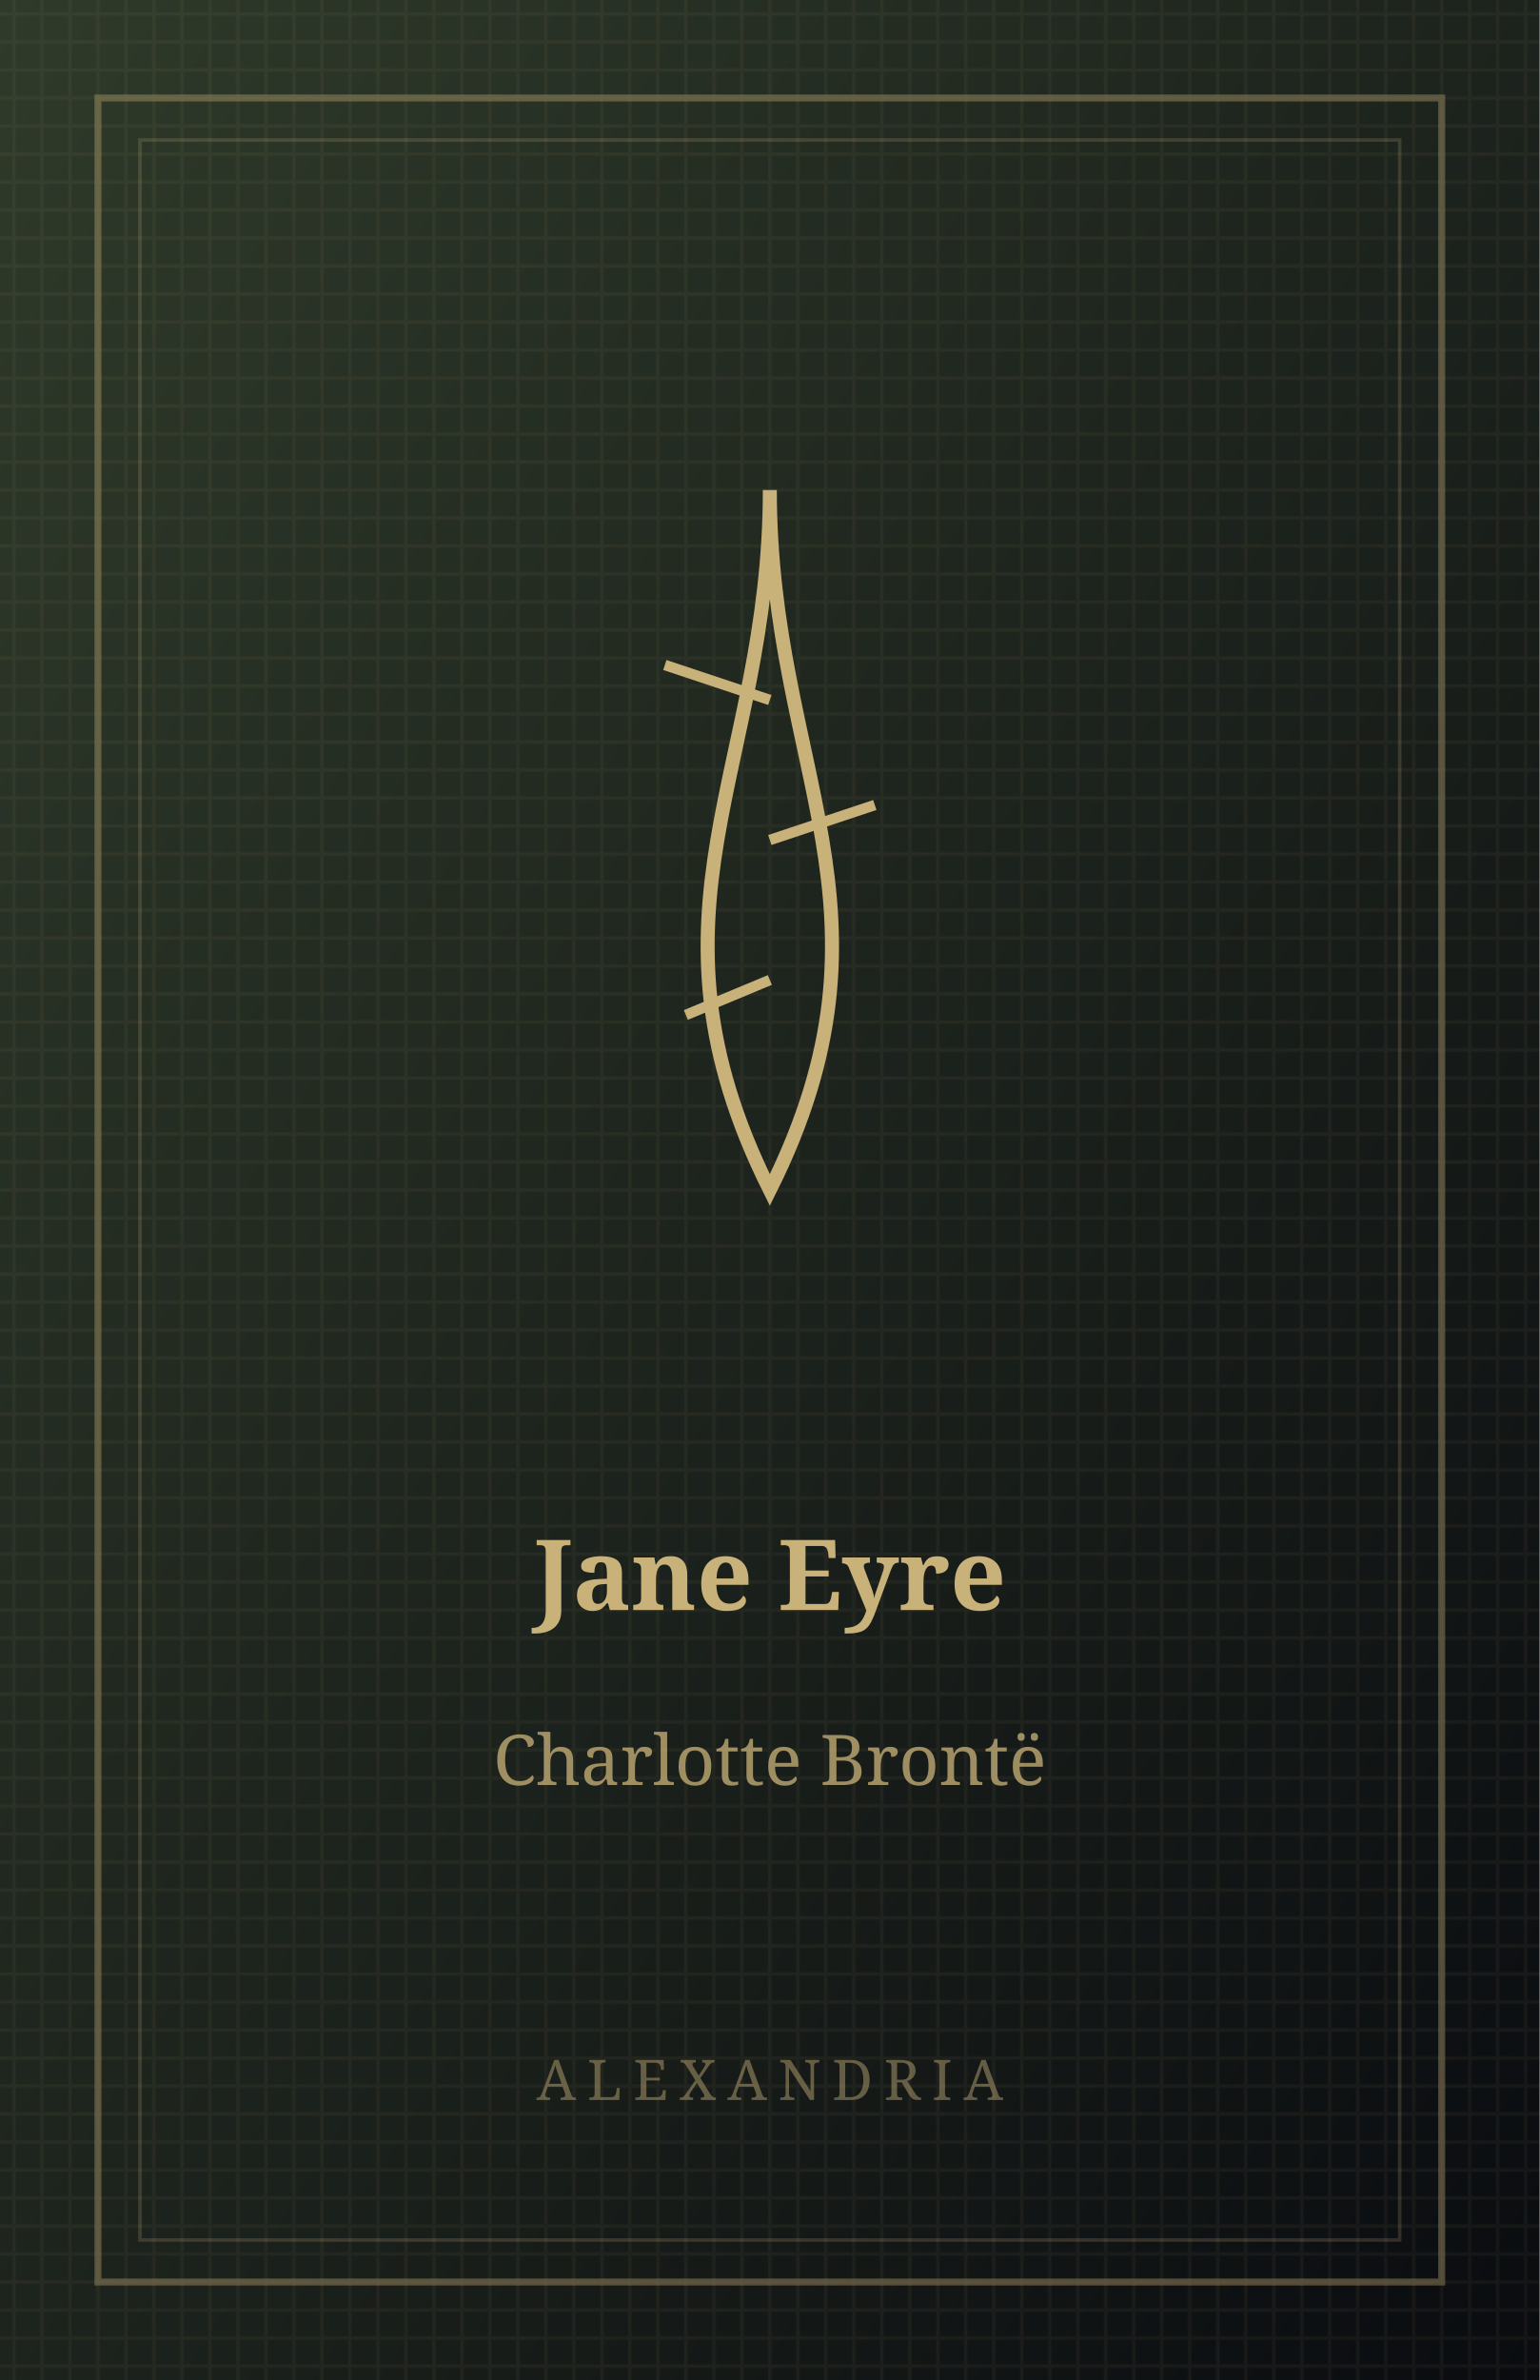
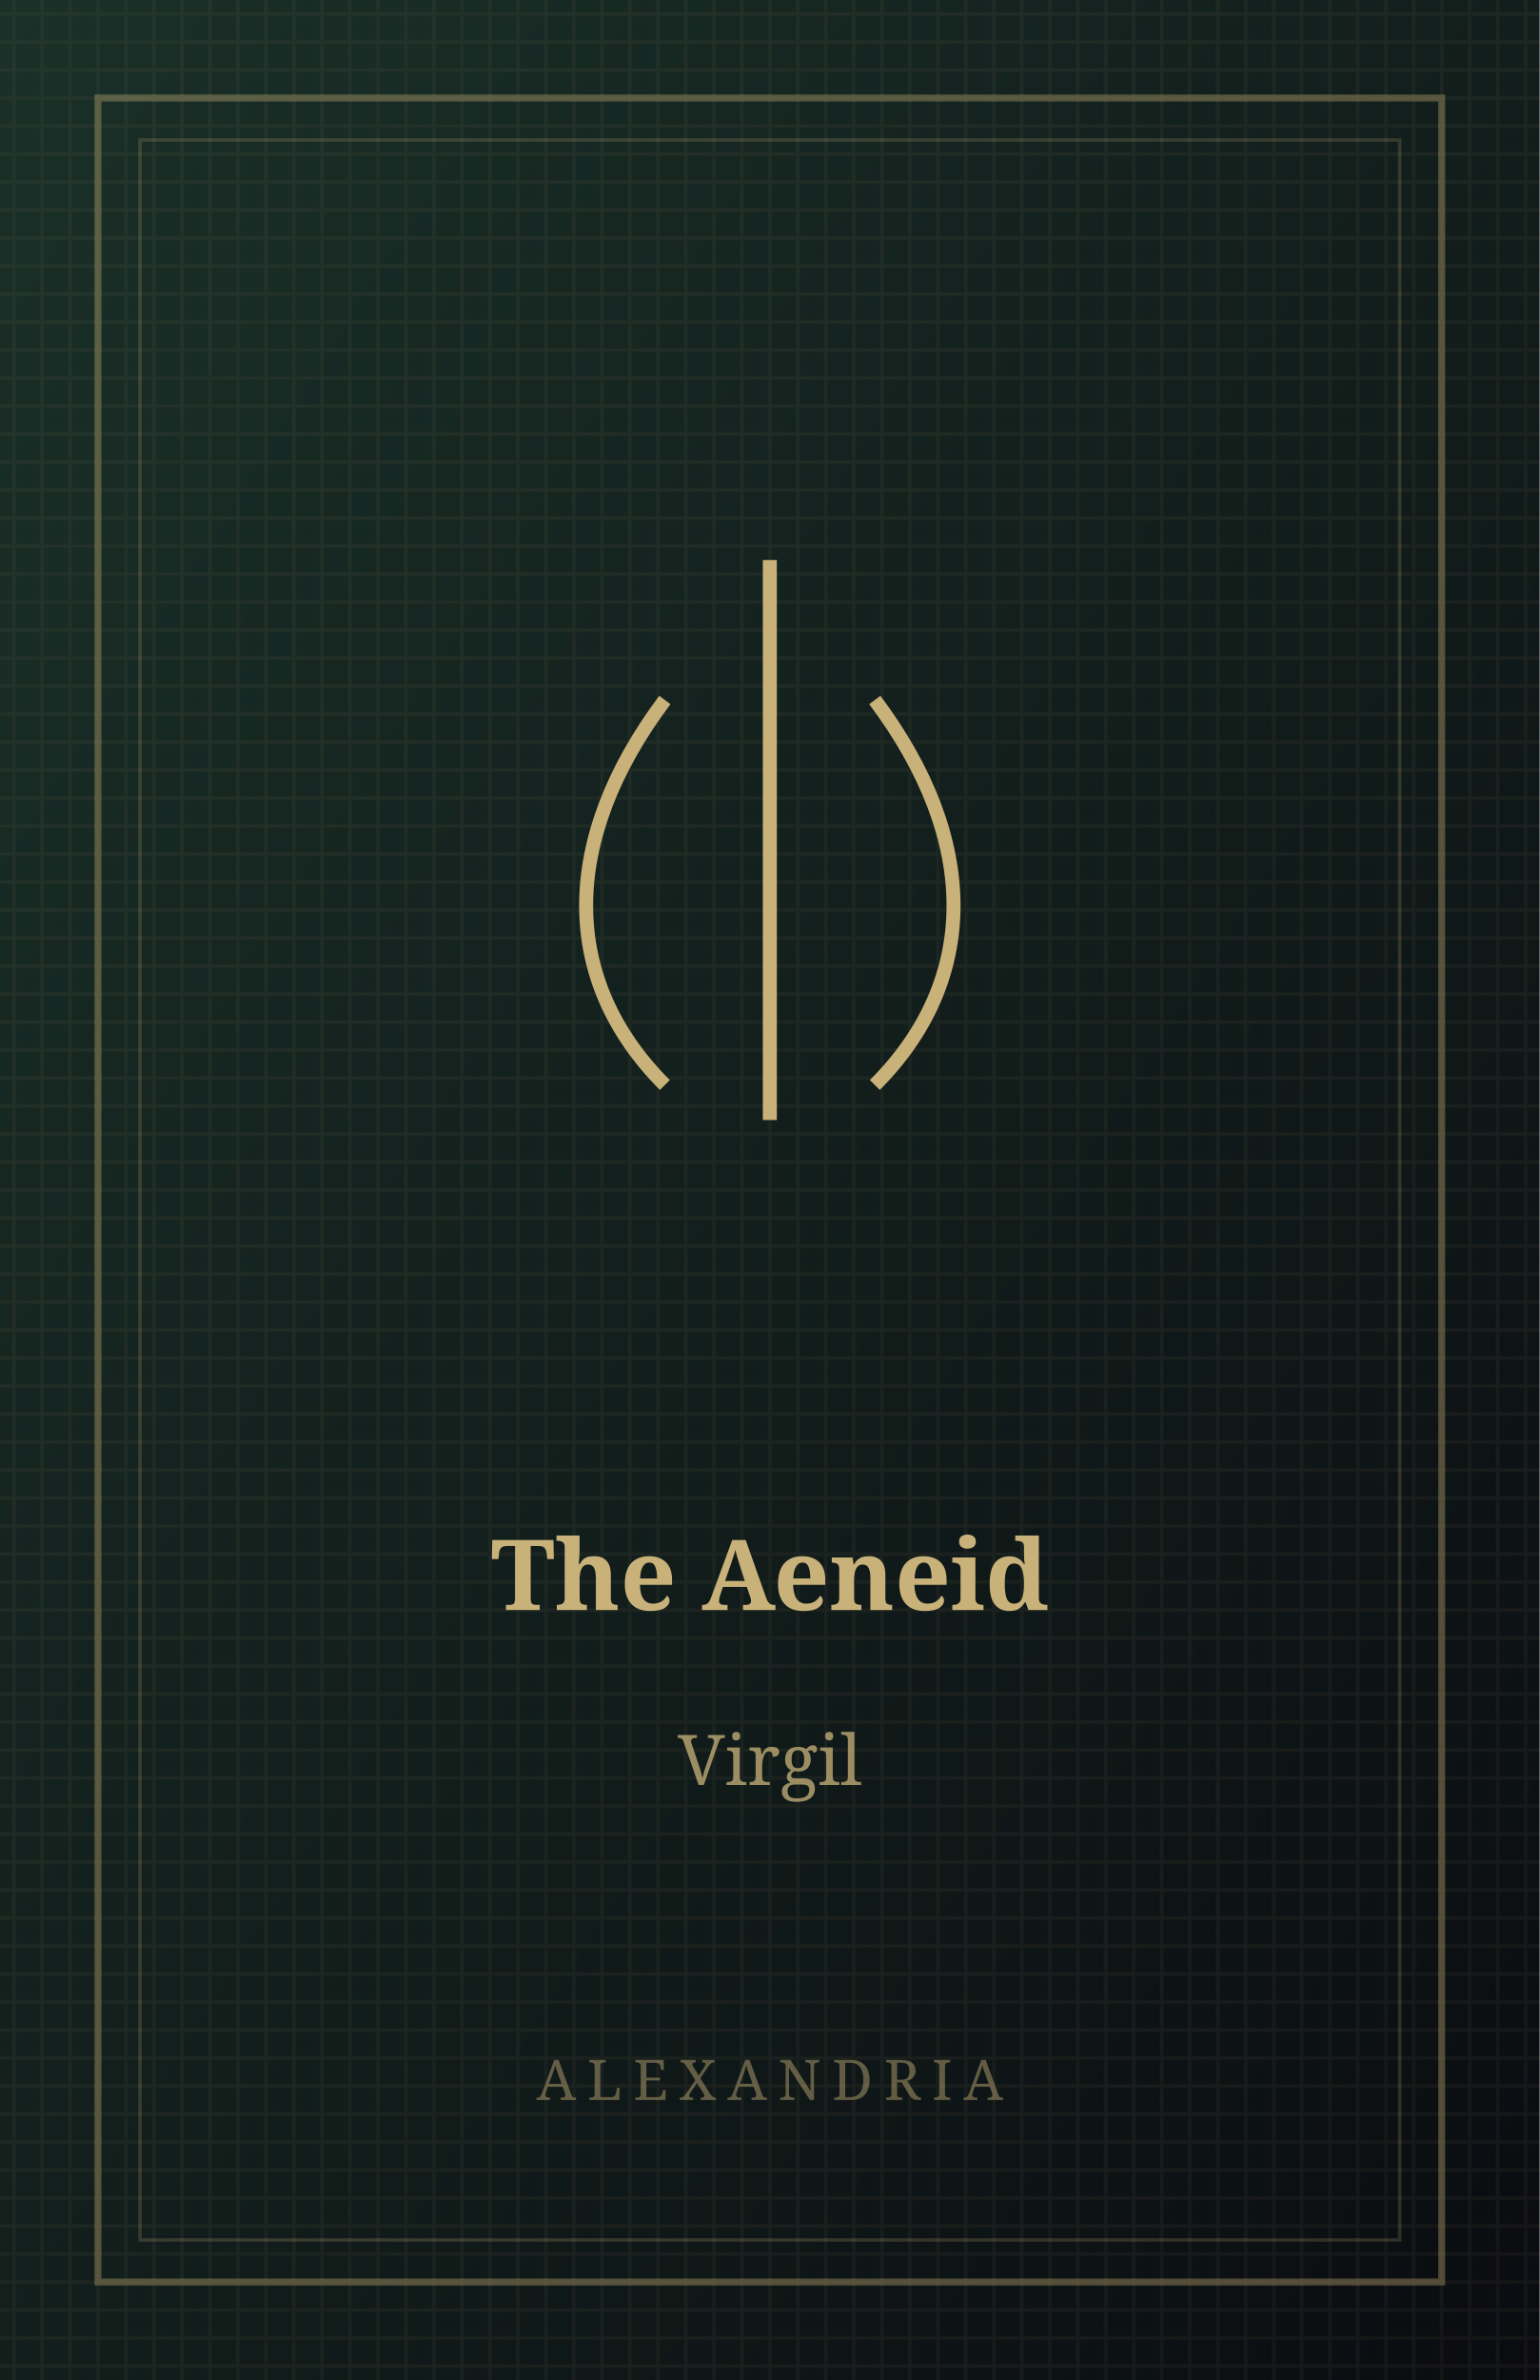
<svg xmlns="http://www.w3.org/2000/svg" viewBox="0 0 220 340" width="220" height="340">
  <defs>
    <linearGradient id="g" x1="0" y1="0" x2="1" y2="1">
-       <stop offset="0%" stop-color="#2f3a2a" />
+       <stop offset="0%" stop-color="#1a3028" />
      <stop offset="100%" stop-color="#0a0c10" />
    </linearGradient>
    <pattern id="cloth" width="4" height="4" patternUnits="userSpaceOnUse">
      <path d="M0 2 H4 M2 0 V4" stroke="#c9b27a" stroke-opacity="0.06" stroke-width="0.5" />
    </pattern>
  </defs>
  <rect width="220" height="340" fill="url(#g)" />
  <rect width="220" height="340" fill="url(#cloth)" />
  <rect x="14" y="14" width="192" height="312" fill="none" stroke="#c9b27a" stroke-opacity="0.35" stroke-width="1" />
  <rect x="20" y="20" width="180" height="300" fill="none" stroke="#c9b27a" stroke-opacity="0.2" stroke-width="0.5" />
-   <path d="M110 70 C110 110, 90 130, 110 170 C130 130, 110 110, 110 70" fill="none" stroke="#c9b27a" stroke-width="2" />
-   <path d="M110 100 L95 95 M110 120 L125 115 M110 140 L98 145" stroke="#c9b27a" stroke-width="1.5" />
-   <text x="110" y="230" text-anchor="middle" fill="#c9b27a" font-family="Georgia, serif" font-size="14" font-weight="600">Jane Eyre</text>
-   <text x="110" y="255" text-anchor="middle" fill="#c9b27a" fill-opacity="0.75" font-family="Georgia, serif" font-size="10">Charlotte Brontë</text>
+   <path d="M110 80 V160 M95 100 C80 120 80 140 95 155 M125 100 C140 120 140 140 125 155" fill="none" stroke="#c9b27a" stroke-width="2" />
+   <text x="110" y="230" text-anchor="middle" fill="#c9b27a" font-family="Georgia, serif" font-size="14" font-weight="600">The Aeneid</text>
+   <text x="110" y="255" text-anchor="middle" fill="#c9b27a" fill-opacity="0.75" font-family="Georgia, serif" font-size="10">Virgil</text>
  <text x="110" y="300" text-anchor="middle" fill="#c9b27a" fill-opacity="0.45" font-family="Georgia, serif" font-size="8" letter-spacing="0.2em">ALEXANDRIA</text>
</svg>
